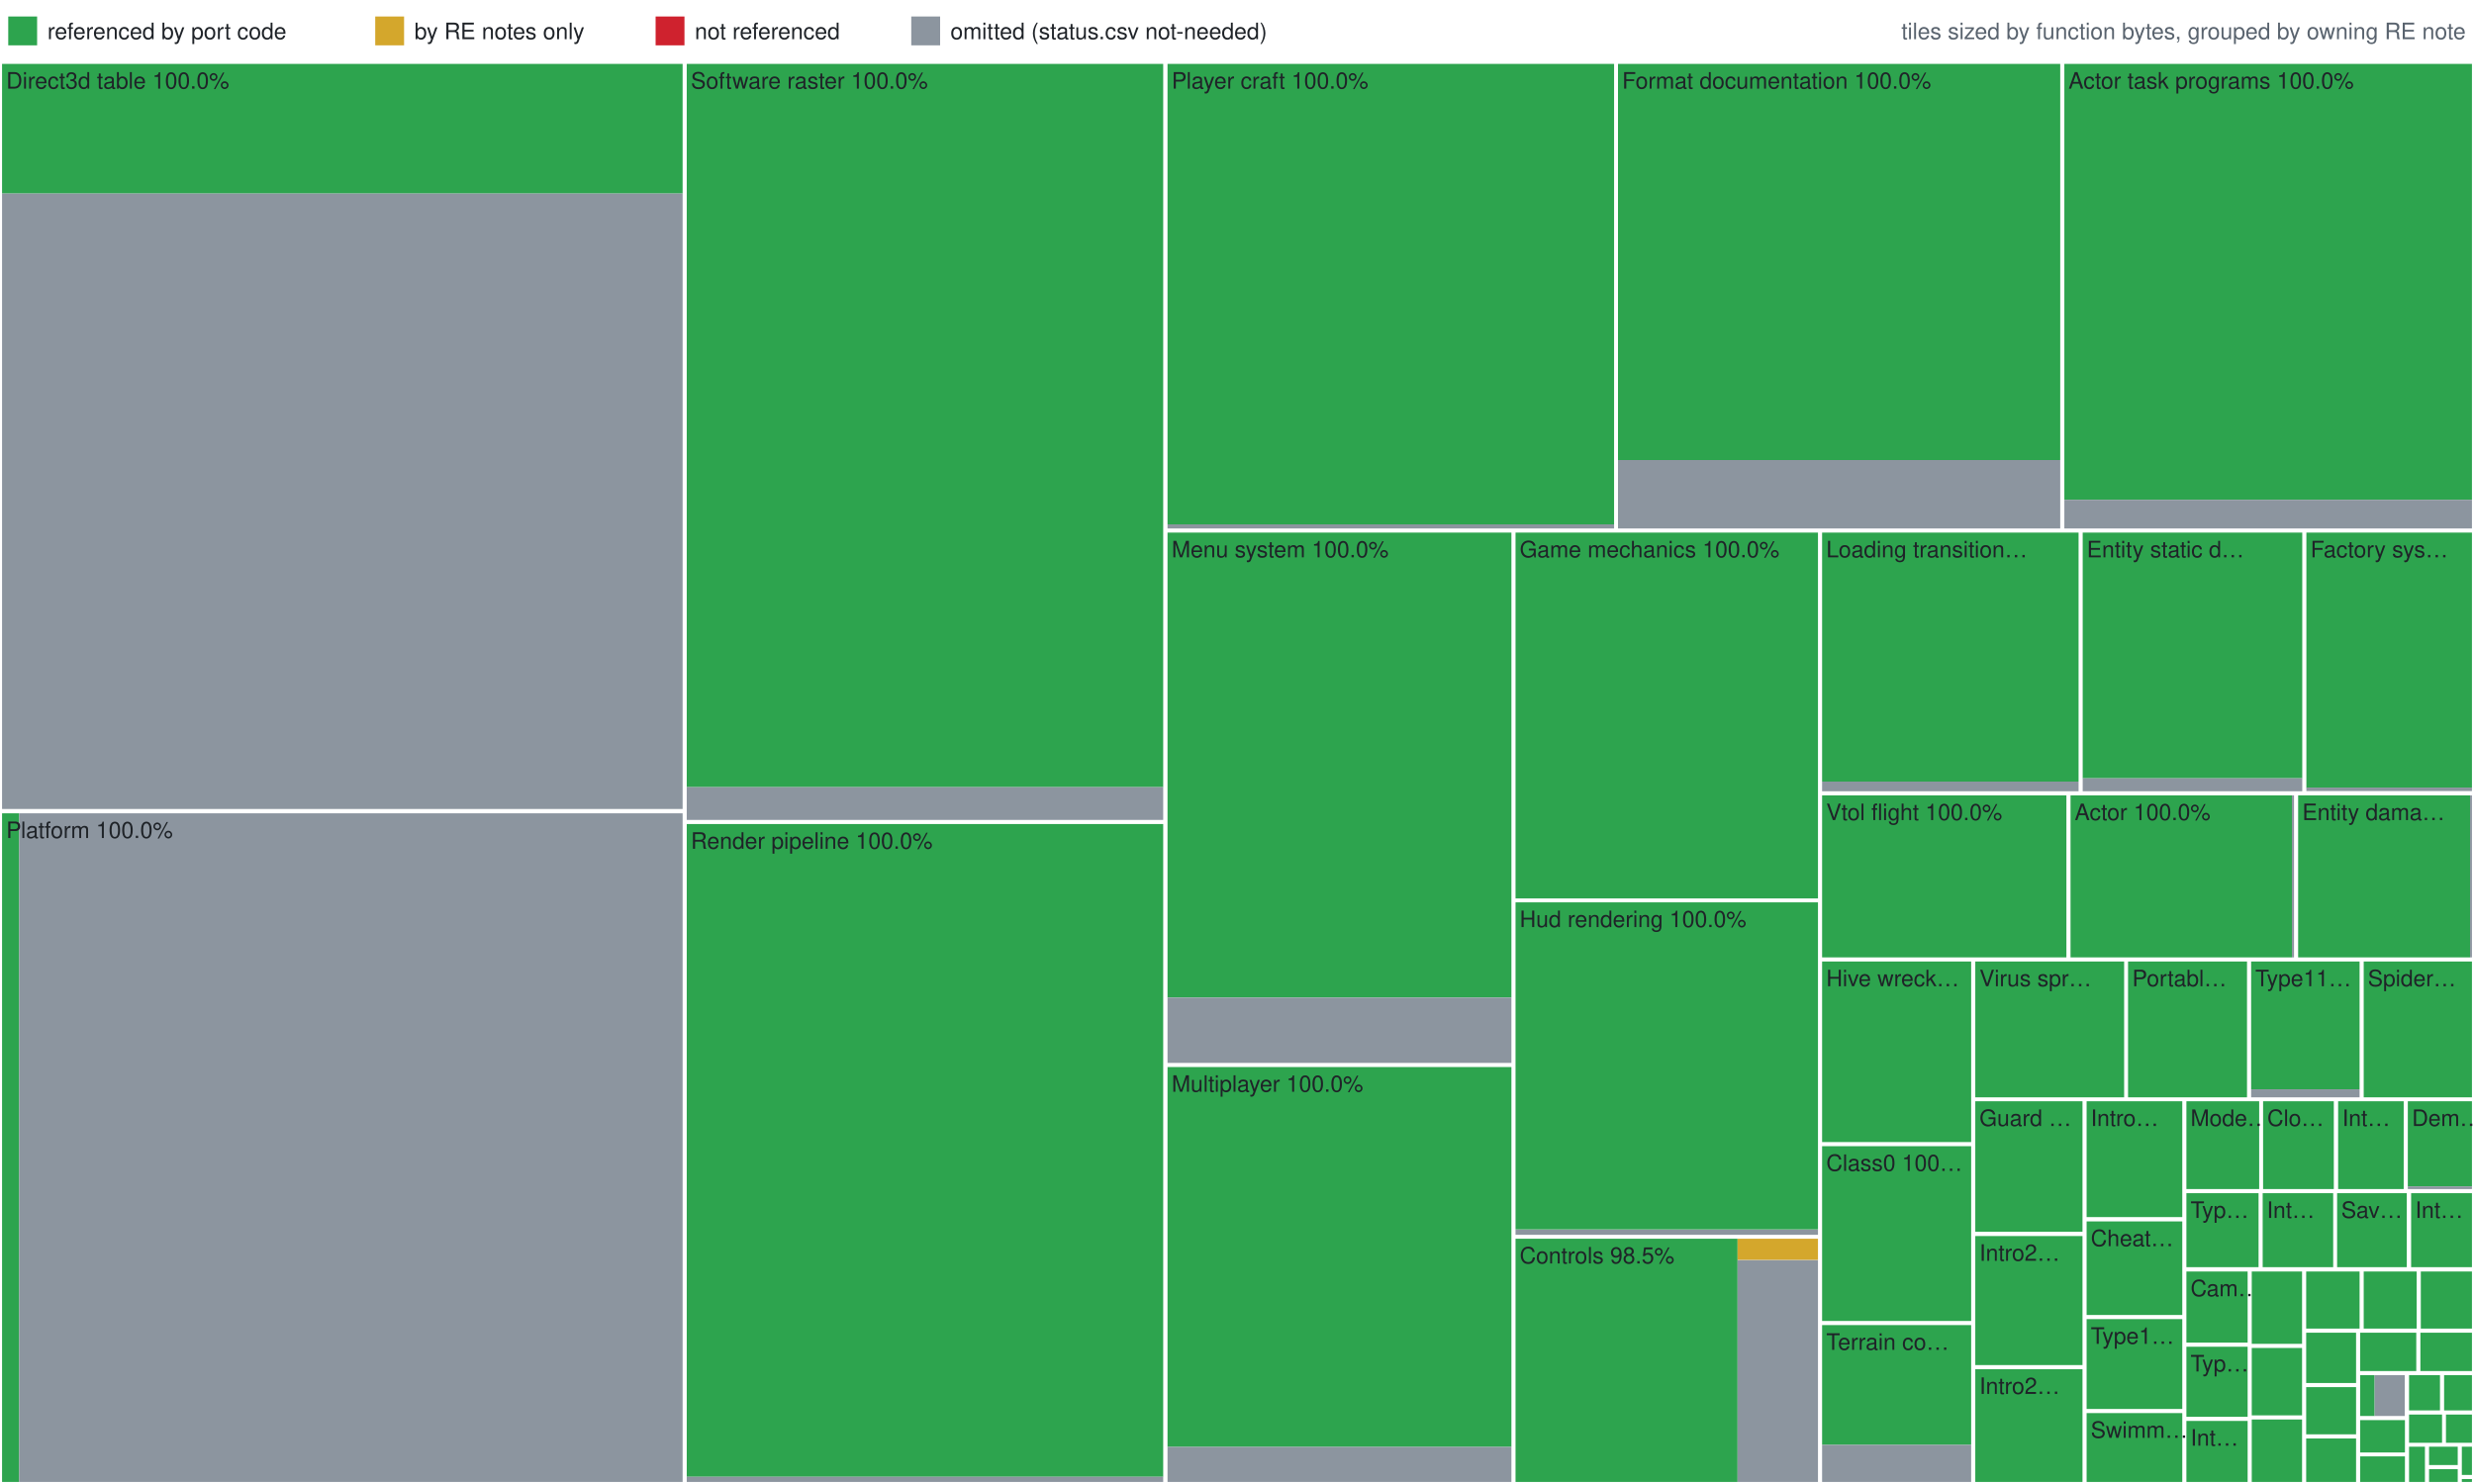
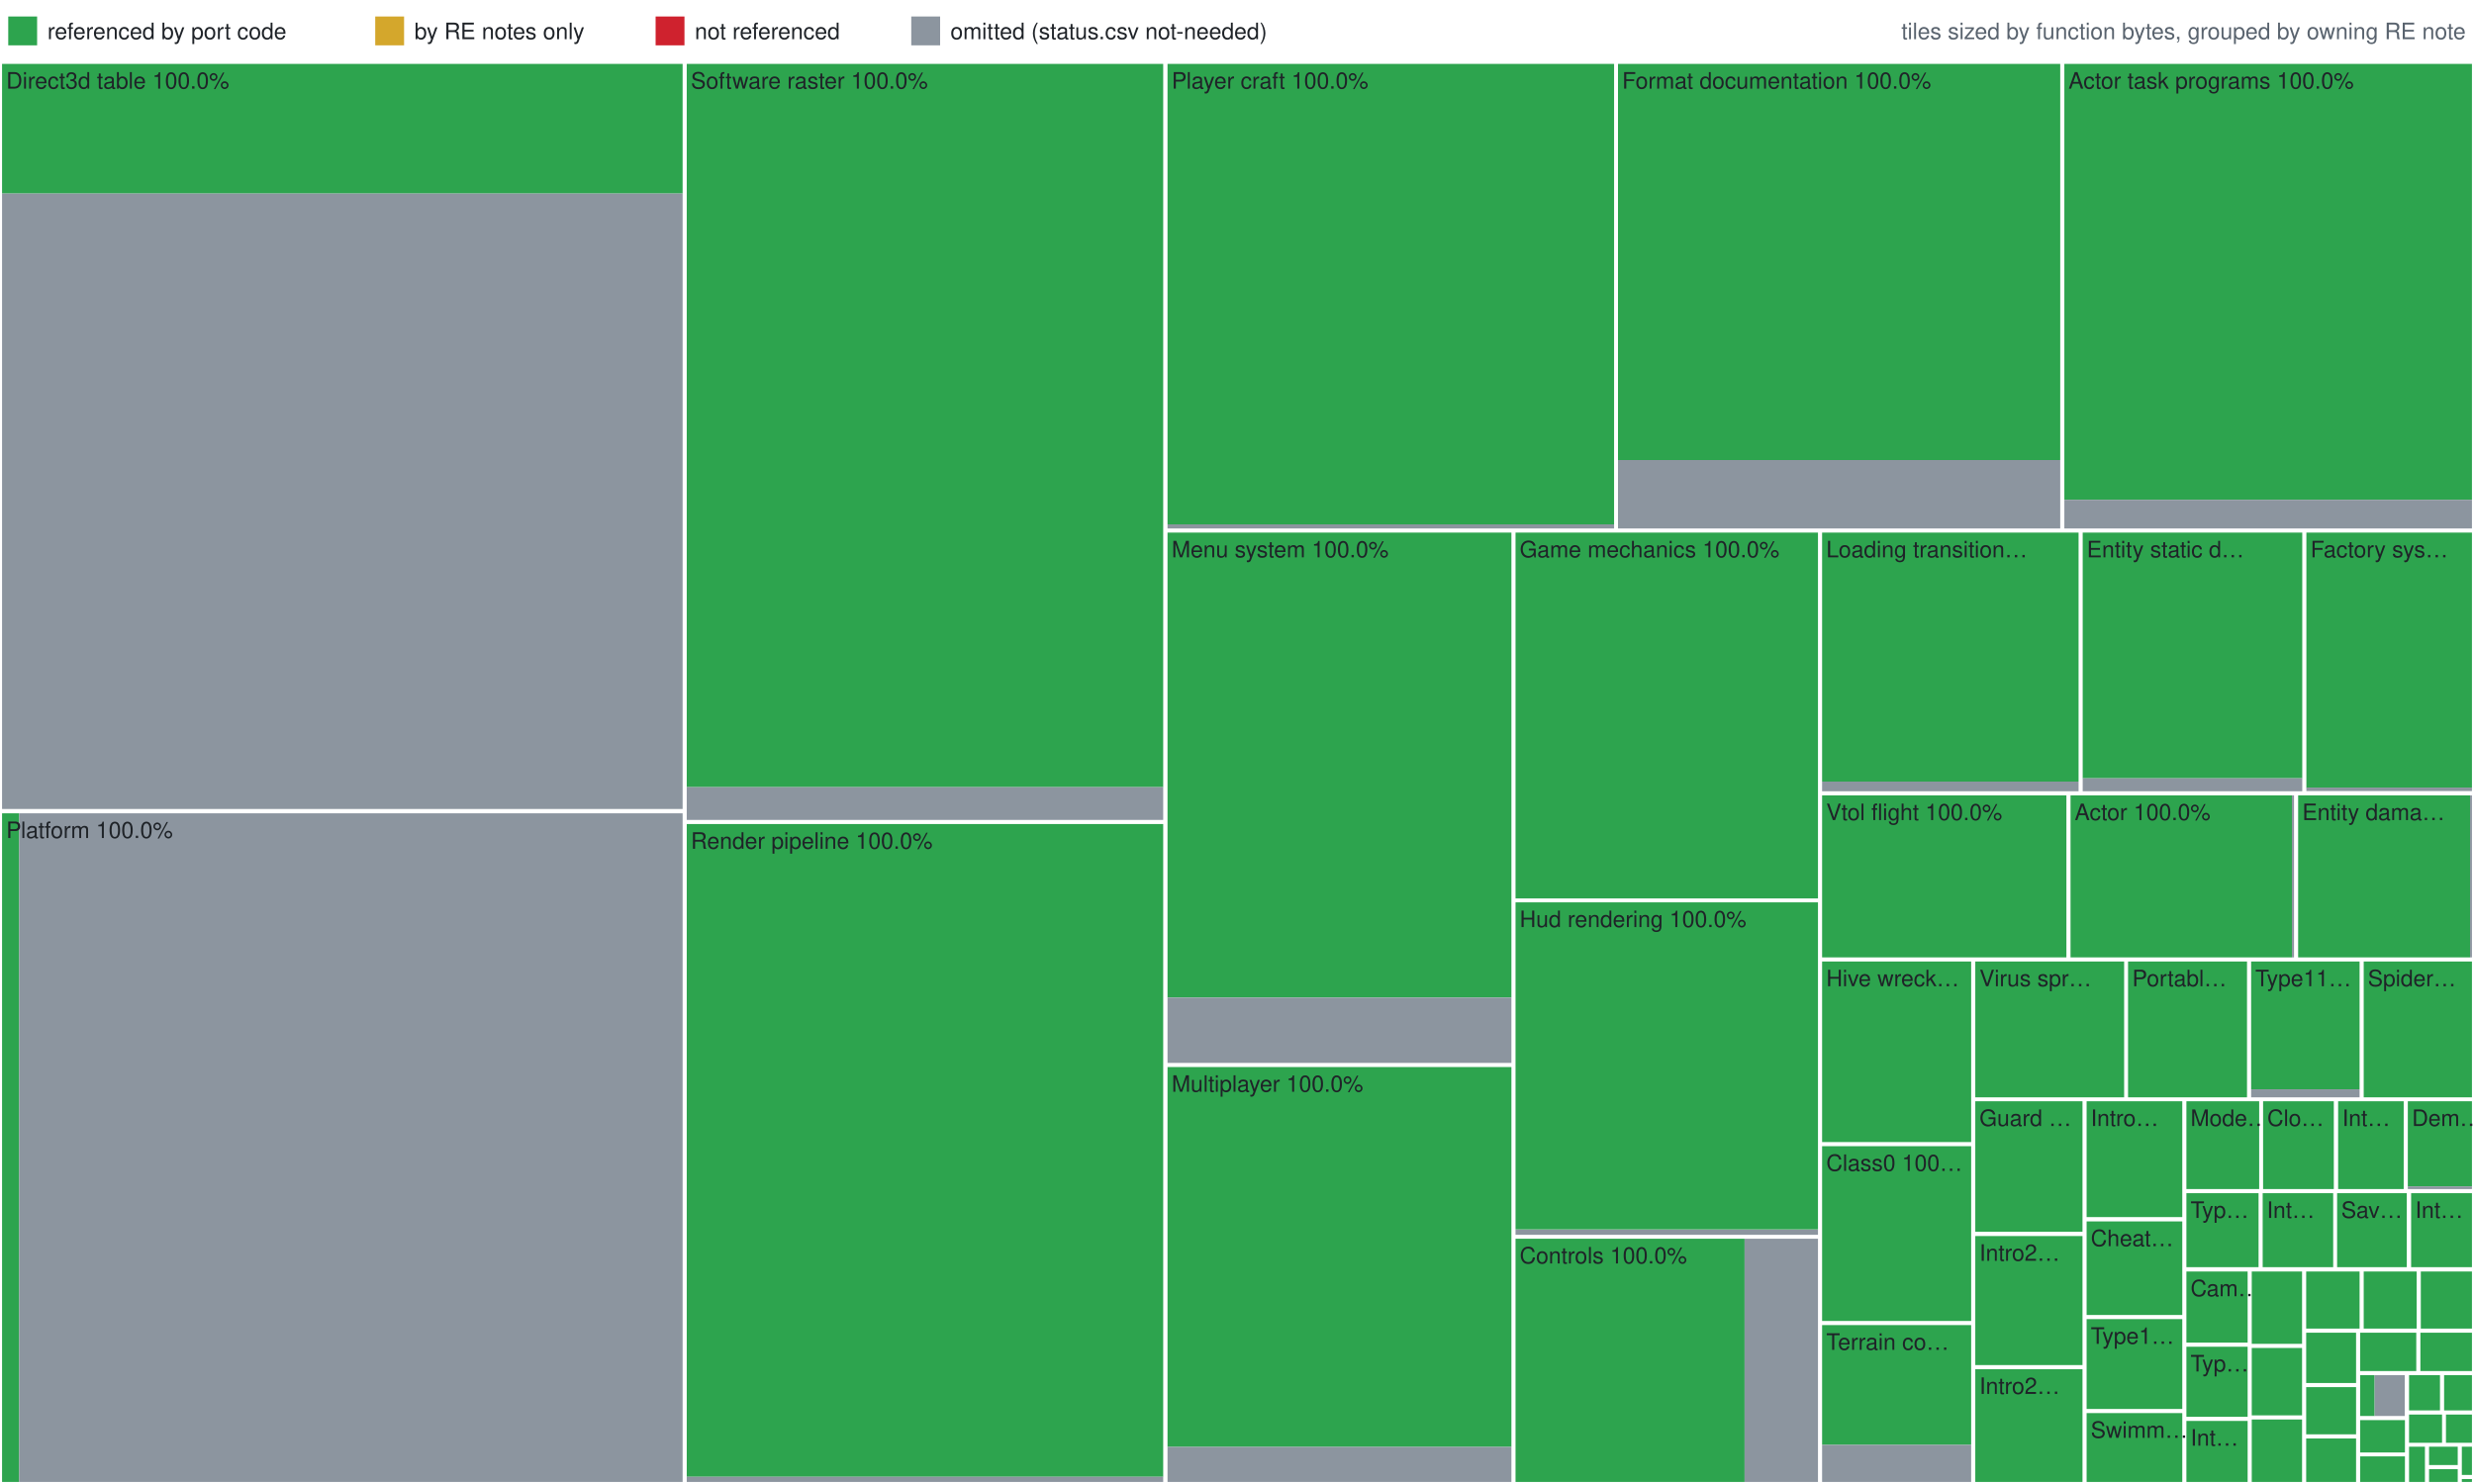
<svg xmlns="http://www.w3.org/2000/svg" width="1200" height="720" viewBox="0 0 1200 720" font-family="Segoe UI, Helvetica, Arial, sans-serif" font-size="11">
  <rect width="1200" height="720" fill="#ffffff" />
  <rect x="4" y="8" width="14" height="14" fill="#2da44e" />
  <text x="23" y="19" fill="#1f2328">referenced by port code</text>
  <rect x="182" y="8" width="14" height="14" fill="#d4a72c" />
  <text x="201" y="19" fill="#1f2328">by RE notes only</text>
  <rect x="318" y="8" width="14" height="14" fill="#cf222e" />
  <text x="337" y="19" fill="#1f2328">not referenced</text>
  <rect x="442" y="8" width="14" height="14" fill="#8c959f" />
  <text x="461" y="19" fill="#1f2328">omitted (status.csv not-needed)</text>
  <text x="1196" y="19" fill="#59636e" text-anchor="end">tiles sized by function bytes, grouped by owning RE note</text>
  <g>
    <rect x="1" y="31" width="330.1" height="62.9" fill="#2da44e" />
    <rect x="1" y="93.9" width="330.1" height="298.6" fill="#8c959f" />
    <text x="3" y="43" fill="#1f2328">Direct3d table 100.0%</text>
  </g>
  <g>
    <rect x="1" y="394.6" width="8.3" height="324.4" fill="#2da44e" />
    <rect x="9.3" y="394.6" width="321.8" height="324.4" fill="#8c959f" />
    <text x="3" y="406.6" fill="#1f2328">Platform 100.0%</text>
  </g>
  <g>
    <rect x="333.1" y="31" width="231.1" height="350.9" fill="#2da44e" />
    <rect x="333.1" y="381.9" width="231.1" height="15.9" fill="#8c959f" />
    <text x="335.1" y="43" fill="#1f2328">Software raster 100.0%</text>
  </g>
  <g>
    <rect x="333.1" y="399.8" width="231.1" height="316.7" fill="#2da44e" />
    <rect x="333.1" y="716.5" width="231.1" height="2.5" fill="#8c959f" />
    <text x="335.1" y="411.8" fill="#1f2328">Render pipeline 100.0%</text>
  </g>
  <g>
    <rect x="566.3" y="31" width="216.6" height="223.4" fill="#2da44e" />
    <rect x="566.3" y="254.4" width="216.6" height="2" fill="#8c959f" />
    <text x="568.3" y="43" fill="#1f2328">Player craft 100.0%</text>
  </g>
  <g>
    <rect x="784.8" y="31" width="214.5" height="192.2" fill="#2da44e" />
    <rect x="784.8" y="223.2" width="214.5" height="33.2" fill="#8c959f" />
    <text x="786.8" y="43" fill="#1f2328">Format documentation 100.0%</text>
  </g>
  <g>
    <rect x="1001.3" y="31" width="197.7" height="211.5" fill="#2da44e" />
    <rect x="1001.3" y="242.5" width="197.7" height="13.9" fill="#8c959f" />
    <text x="1003.3" y="43" fill="#1f2328">Actor task programs 100.0%</text>
  </g>
  <g>
    <rect x="566.3" y="258.4" width="166.8" height="225.6" fill="#2da44e" />
    <rect x="566.3" y="484" width="166.8" height="31.7" fill="#8c959f" />
    <text x="568.3" y="270.4" fill="#1f2328">Menu system 100.0%</text>
  </g>
  <g>
    <rect x="566.3" y="517.7" width="166.8" height="184.3" fill="#2da44e" />
    <rect x="566.3" y="702" width="166.8" height="17" fill="#8c959f" />
    <text x="568.3" y="529.7" fill="#1f2328">Multiplayer 100.0%</text>
  </g>
  <g>
    <rect x="735.1" y="258.4" width="146.7" height="177.5" fill="#2da44e" />
    <text x="737.1" y="270.4" fill="#1f2328">Game mechanics 100.0%</text>
  </g>
  <g>
    <rect x="735.1" y="437.8" width="146.7" height="158.7" fill="#2da44e" />
    <rect x="735.1" y="596.6" width="146.7" height="2.5" fill="#8c959f" />
    <text x="737.1" y="449.8" fill="#1f2328">Hud rendering 100.0%</text>
  </g>
  <g>
-     <rect x="735.1" y="601" width="107.7" height="118" fill="#2da44e" />
-     <rect x="842.8" y="601" width="39" height="10.3" fill="#d4a72c" />
-     <rect x="842.8" y="611.4" width="39" height="107.6" fill="#8c959f" />
-     <text x="737.1" y="613" fill="#1f2328">Controls 98.5%</text>
+     <rect x="735.1" y="601" width="111.1" height="118" fill="#2da44e" />
+     <rect x="846.2" y="601" width="35.6" height="118" fill="#8c959f" />
+     <text x="737.1" y="613" fill="#1f2328">Controls 100.0%</text>
  </g>
  <g>
    <rect x="883.8" y="258.4" width="124.4" height="120.8" fill="#2da44e" />
    <rect x="883.8" y="379.2" width="124.4" height="4.7" fill="#8c959f" />
    <text x="885.8" y="270.4" fill="#1f2328">Loading transition…</text>
  </g>
  <g>
    <rect x="1010.2" y="258.4" width="106.5" height="119.2" fill="#2da44e" />
    <rect x="1010.2" y="377.6" width="106.5" height="6.3" fill="#8c959f" />
    <text x="1012.2" y="270.4" fill="#1f2328">Entity static d…</text>
  </g>
  <g>
    <rect x="1118.7" y="258.4" width="80.3" height="123.8" fill="#2da44e" />
    <rect x="1118.7" y="382.1" width="80.3" height="1.7" fill="#8c959f" />
    <text x="1120.7" y="270.4" fill="#1f2328">Factory sys…</text>
  </g>
  <g>
    <rect x="883.8" y="385.9" width="118.5" height="78.6" fill="#2da44e" />
    <text x="885.8" y="397.9" fill="#1f2328">Vtol flight 100.0%</text>
  </g>
  <g>
    <rect x="1004.3" y="385.9" width="107.4" height="78.6" fill="#2da44e" />
    <rect x="1111.7" y="385.9" width="1" height="78.6" fill="#8c959f" />
    <text x="1006.3" y="397.9" fill="#1f2328">Actor 100.0%</text>
  </g>
  <g>
    <rect x="1114.7" y="385.9" width="83.4" height="78.6" fill="#2da44e" />
    <rect x="1198.1" y="385.9" width="0.9" height="78.6" fill="#8c959f" />
    <text x="1116.7" y="397.9" fill="#1f2328">Entity dama…</text>
  </g>
  <g>
    <rect x="883.8" y="466.5" width="72.3" height="87.6" fill="#2da44e" />
    <text x="885.8" y="478.5" fill="#1f2328">Hive wreck…</text>
  </g>
  <g>
    <rect x="883.8" y="556.1" width="72.3" height="84.8" fill="#2da44e" />
    <text x="885.8" y="568.1" fill="#1f2328">Class0 100…</text>
  </g>
  <g>
    <rect x="883.8" y="642.9" width="72.3" height="58.1" fill="#2da44e" />
    <rect x="883.8" y="701" width="72.3" height="18" fill="#8c959f" />
    <text x="885.8" y="654.9" fill="#1f2328">Terrain co…</text>
  </g>
  <g>
    <rect x="958.1" y="466.5" width="72.2" height="65.9" fill="#2da44e" />
    <text x="960.1" y="478.5" fill="#1f2328">Virus spr…</text>
  </g>
  <g>
    <rect x="1032.2" y="466.5" width="57.7" height="65.9" fill="#2da44e" />
    <text x="1034.2" y="478.5" fill="#1f2328">Portabl…</text>
  </g>
  <g>
    <rect x="1091.9" y="466.5" width="52.6" height="62" fill="#2da44e" />
    <rect x="1091.9" y="528.5" width="52.6" height="3.9" fill="#8c959f" />
    <text x="1093.9" y="478.5" fill="#1f2328">Type11…</text>
  </g>
  <g>
    <rect x="1146.5" y="466.5" width="52.5" height="65.9" fill="#2da44e" />
    <text x="1148.5" y="478.5" fill="#1f2328">Spider…</text>
  </g>
  <g>
    <rect x="958.1" y="534.3" width="52" height="63.3" fill="#2da44e" />
    <text x="960.1" y="546.3" fill="#1f2328">Guard …</text>
  </g>
  <g>
    <rect x="958.1" y="599.7" width="52" height="62.6" fill="#2da44e" />
    <text x="960.1" y="611.7" fill="#1f2328">Intro2…</text>
  </g>
  <g>
    <rect x="958.1" y="664.3" width="52" height="54.7" fill="#2da44e" />
    <text x="960.1" y="676.3" fill="#1f2328">Intro2…</text>
  </g>
  <g>
    <rect x="1012.1" y="534.3" width="46.4" height="56.2" fill="#2da44e" />
    <text x="1014.1" y="546.3" fill="#1f2328">Intro…</text>
  </g>
  <g>
    <rect x="1012.1" y="592.6" width="46.4" height="45.4" fill="#2da44e" />
    <text x="1014.1" y="604.6" fill="#1f2328">Cheat…</text>
  </g>
  <g>
    <rect x="1012.1" y="640" width="46.4" height="43.6" fill="#2da44e" />
    <text x="1014.1" y="652" fill="#1f2328">Type1…</text>
  </g>
  <g>
    <rect x="1012.1" y="685.6" width="46.4" height="33.4" fill="#2da44e" />
    <text x="1014.1" y="697.6" fill="#1f2328">Swimm…</text>
  </g>
  <g>
    <rect x="1060.5" y="534.3" width="35.3" height="42.6" fill="#2da44e" />
    <text x="1062.5" y="546.3" fill="#1f2328">Mode…</text>
  </g>
  <g>
    <rect x="1097.7" y="534.3" width="34.3" height="42.6" fill="#2da44e" />
    <text x="1099.7" y="546.3" fill="#1f2328">Clo…</text>
  </g>
  <g>
    <rect x="1134.1" y="534.3" width="31.8" height="42.6" fill="#2da44e" />
    <text x="1136.1" y="546.3" fill="#1f2328">Int…</text>
  </g>
  <g>
    <rect x="1167.9" y="534.3" width="31.1" height="41.3" fill="#2da44e" />
    <rect x="1167.9" y="575.6" width="31.1" height="1.3" fill="#8c959f" />
    <text x="1169.9" y="546.3" fill="#1f2328">Dem…</text>
  </g>
  <g>
    <rect x="1060.5" y="578.9" width="35" height="35.9" fill="#2da44e" />
    <text x="1062.5" y="590.9" fill="#1f2328">Typ…</text>
  </g>
  <g>
    <rect x="1097.5" y="578.9" width="34.2" height="35.9" fill="#2da44e" />
    <text x="1099.5" y="590.9" fill="#1f2328">Int…</text>
  </g>
  <g>
    <rect x="1133.6" y="578.9" width="33.8" height="35.9" fill="#2da44e" />
    <text x="1135.6" y="590.9" fill="#1f2328">Sav…</text>
  </g>
  <g>
    <rect x="1169.5" y="578.9" width="29.5" height="35.9" fill="#2da44e" />
    <text x="1171.5" y="590.9" fill="#1f2328">Int…</text>
  </g>
  <g>
    <rect x="1060.5" y="616.9" width="29.7" height="34.5" fill="#2da44e" />
    <text x="1062.5" y="628.9" fill="#1f2328">Cam…</text>
  </g>
  <g>
    <rect x="1060.5" y="653.4" width="29.7" height="34" fill="#2da44e" />
    <text x="1062.5" y="665.4" fill="#1f2328">Typ…</text>
  </g>
  <g>
    <rect x="1060.5" y="689.4" width="29.7" height="29.6" fill="#2da44e" />
    <text x="1062.5" y="701.4" fill="#1f2328">Int…</text>
  </g>
  <g>
    <rect x="1092.2" y="616.9" width="24.4" height="35.1" fill="#2da44e" />
  </g>
  <g>
    <rect x="1092.2" y="654" width="24.4" height="32.7" fill="#2da44e" />
  </g>
  <g>
    <rect x="1092.2" y="688.7" width="24.4" height="30.3" fill="#2da44e" />
  </g>
  <g>
    <rect x="1118.6" y="616.9" width="25.9" height="27.7" fill="#2da44e" />
  </g>
  <g>
    <rect x="1146.5" y="616.9" width="25.7" height="27.7" fill="#2da44e" />
  </g>
  <g>
    <rect x="1174.2" y="616.9" width="24.8" height="27.7" fill="#2da44e" />
  </g>
  <g>
    <rect x="1118.6" y="646.6" width="24.2" height="24.4" fill="#2da44e" />
  </g>
  <g>
    <rect x="1118.6" y="673" width="24.2" height="22.9" fill="#2da44e" />
  </g>
  <g>
    <rect x="1118.6" y="697.9" width="24.2" height="21.1" fill="#2da44e" />
  </g>
  <g>
    <rect x="1144.8" y="646.6" width="27.2" height="18.6" fill="#2da44e" />
  </g>
  <g>
    <rect x="1174" y="646.6" width="25" height="18.6" fill="#2da44e" />
  </g>
  <g>
    <rect x="1144.8" y="667.2" width="7" height="19.8" fill="#2da44e" />
    <rect x="1151.8" y="667.2" width="14.6" height="19.8" fill="#8c959f" />
  </g>
  <g>
    <rect x="1144.8" y="689" width="21.7" height="15.7" fill="#2da44e" />
  </g>
  <g>
    <rect x="1144.8" y="706.6" width="21.7" height="12.4" fill="#2da44e" />
  </g>
  <g>
    <rect x="1168.5" y="667.2" width="15" height="17.1" fill="#2da44e" />
  </g>
  <g>
    <rect x="1185.5" y="667.2" width="13.5" height="17.1" fill="#2da44e" />
  </g>
  <g>
    <rect x="1168.5" y="686.3" width="16" height="13.7" fill="#2da44e" />
  </g>
  <g>
    <rect x="1186.4" y="686.3" width="12.6" height="13.7" fill="#2da44e" />
  </g>
  <g>
    <rect x="1168.5" y="701.9" width="7.7" height="17.1" fill="#2da44e" />
  </g>
  <g>
    <rect x="1178.2" y="701.9" width="13.9" height="8.9" fill="#2da44e" />
  </g>
  <g>
    <rect x="1178.2" y="712.8" width="13.9" height="6.2" fill="#2da44e" />
  </g>
  <g>
    <rect x="1194.1" y="701.9" width="4.9" height="13.7" fill="#2da44e" />
  </g>
  <g>
    <rect x="1194.1" y="717.6" width="4.9" height="1.4" fill="#2da44e" />
  </g>
</svg>
